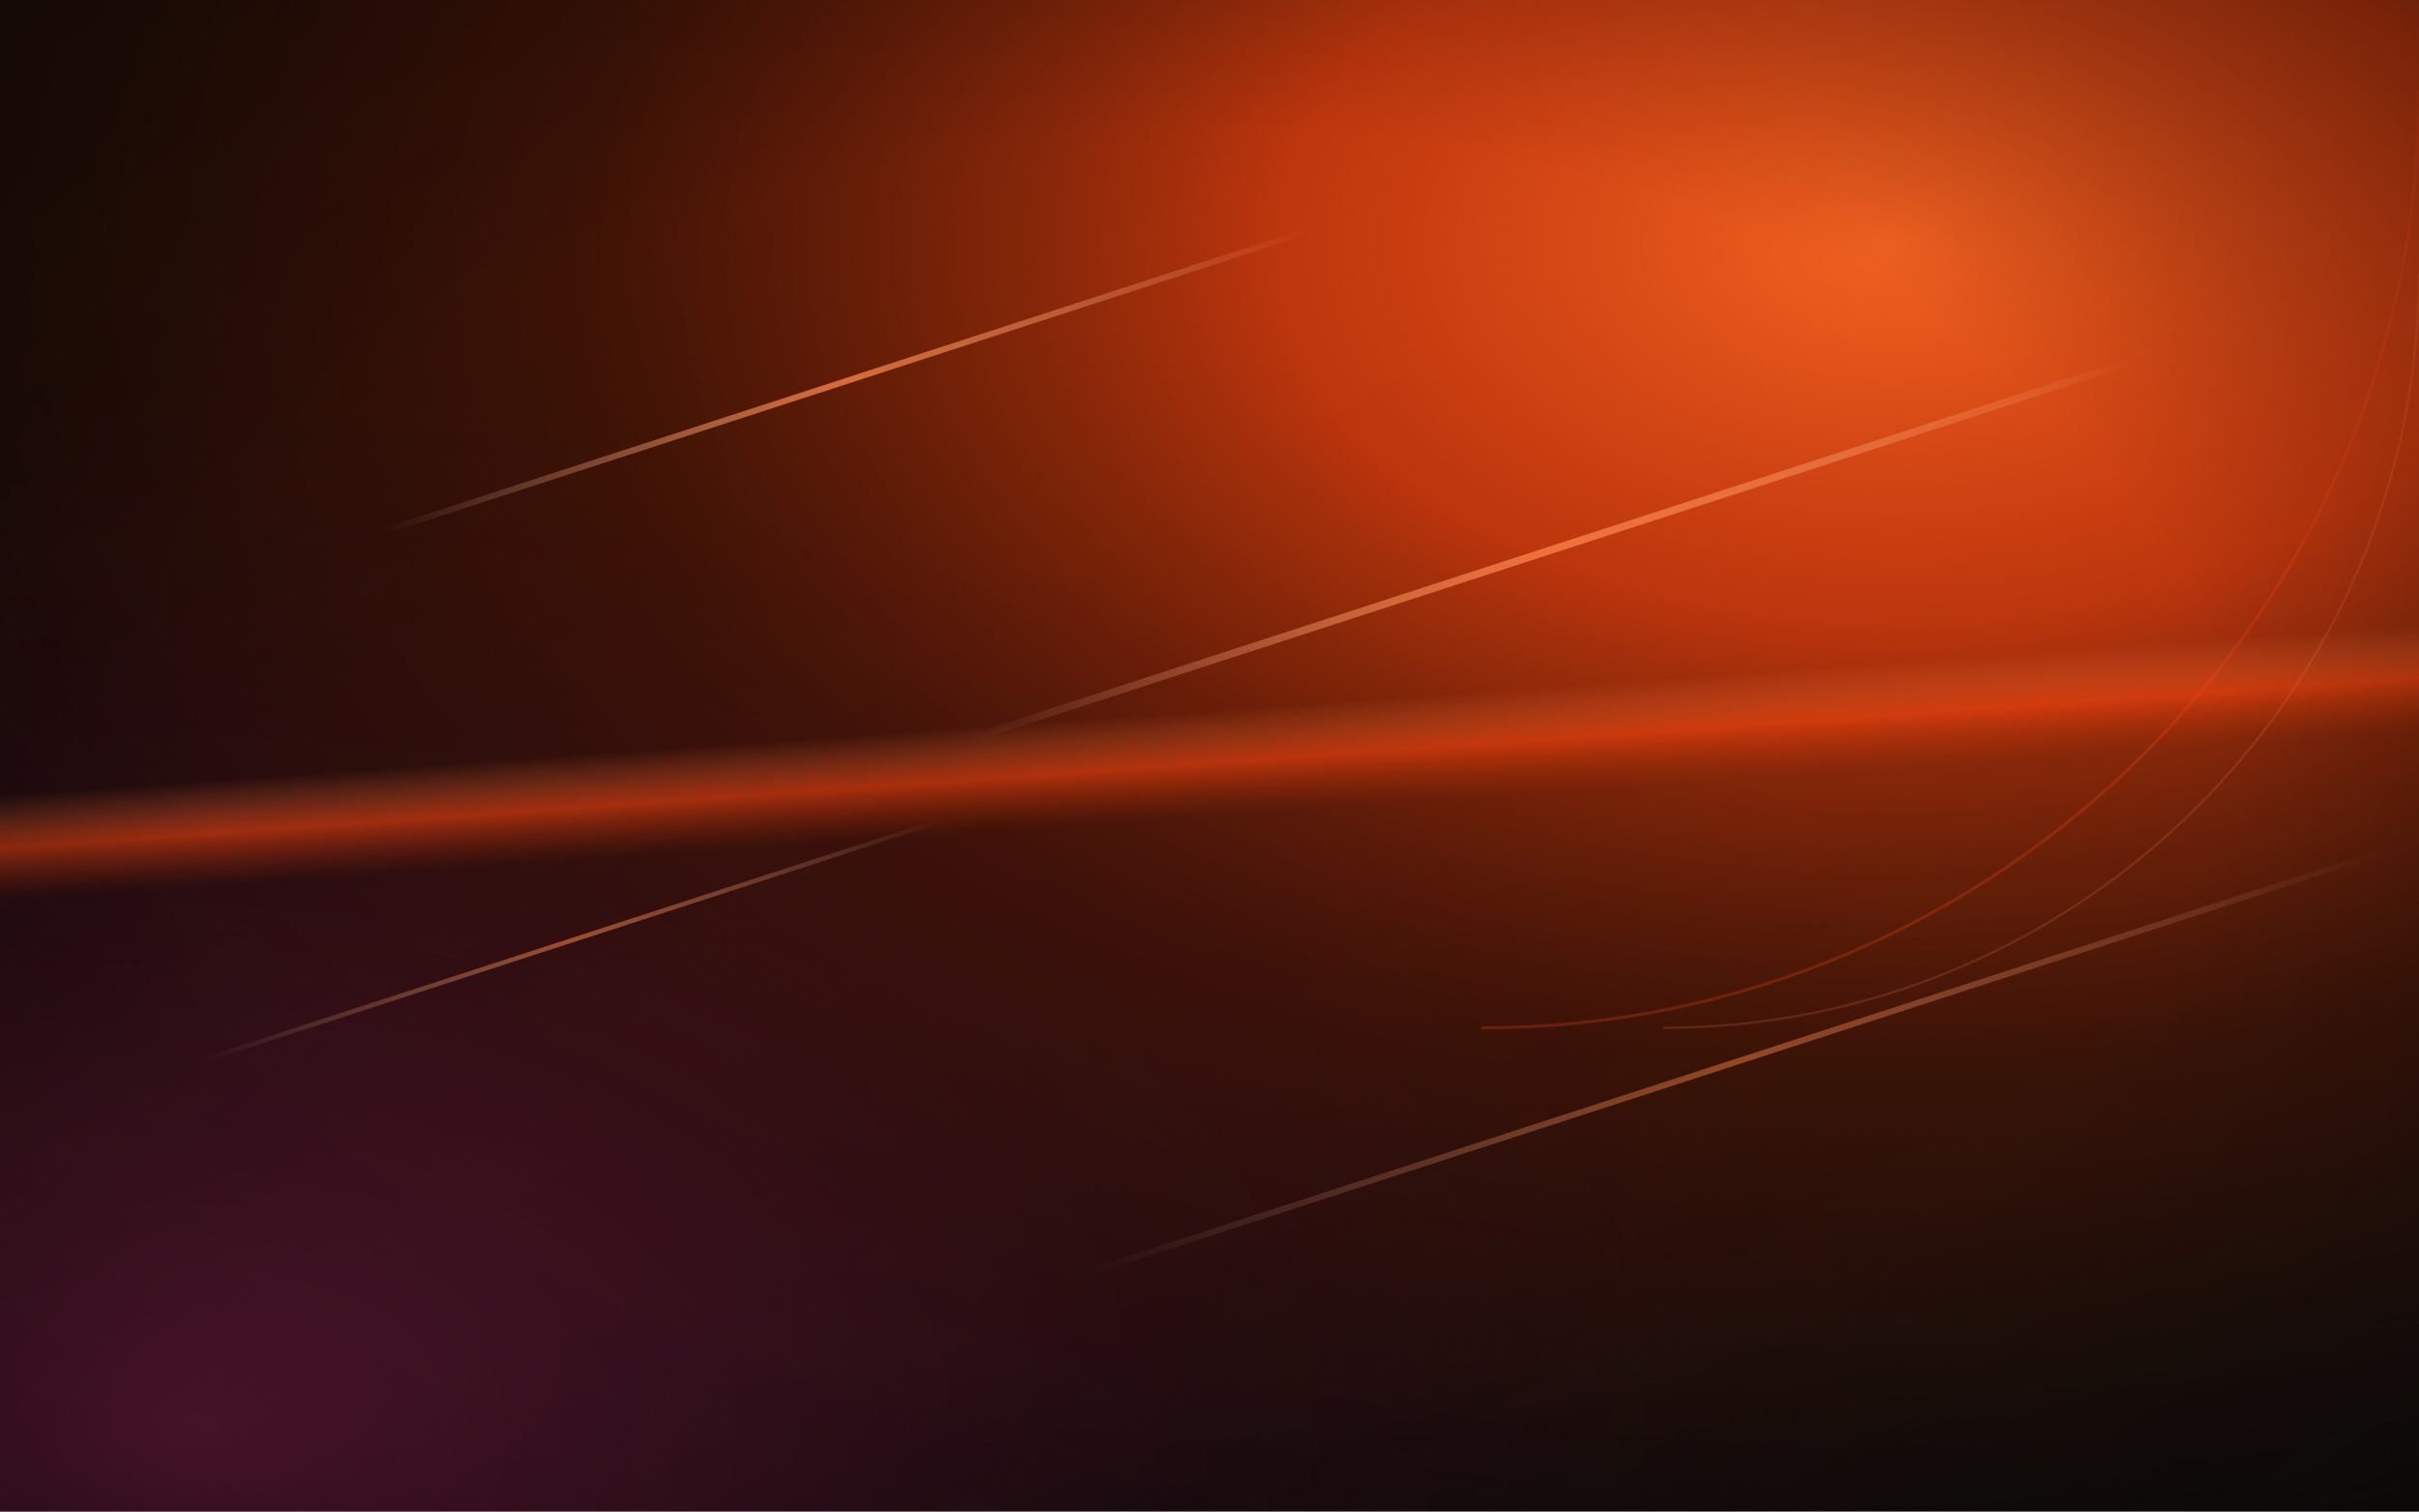
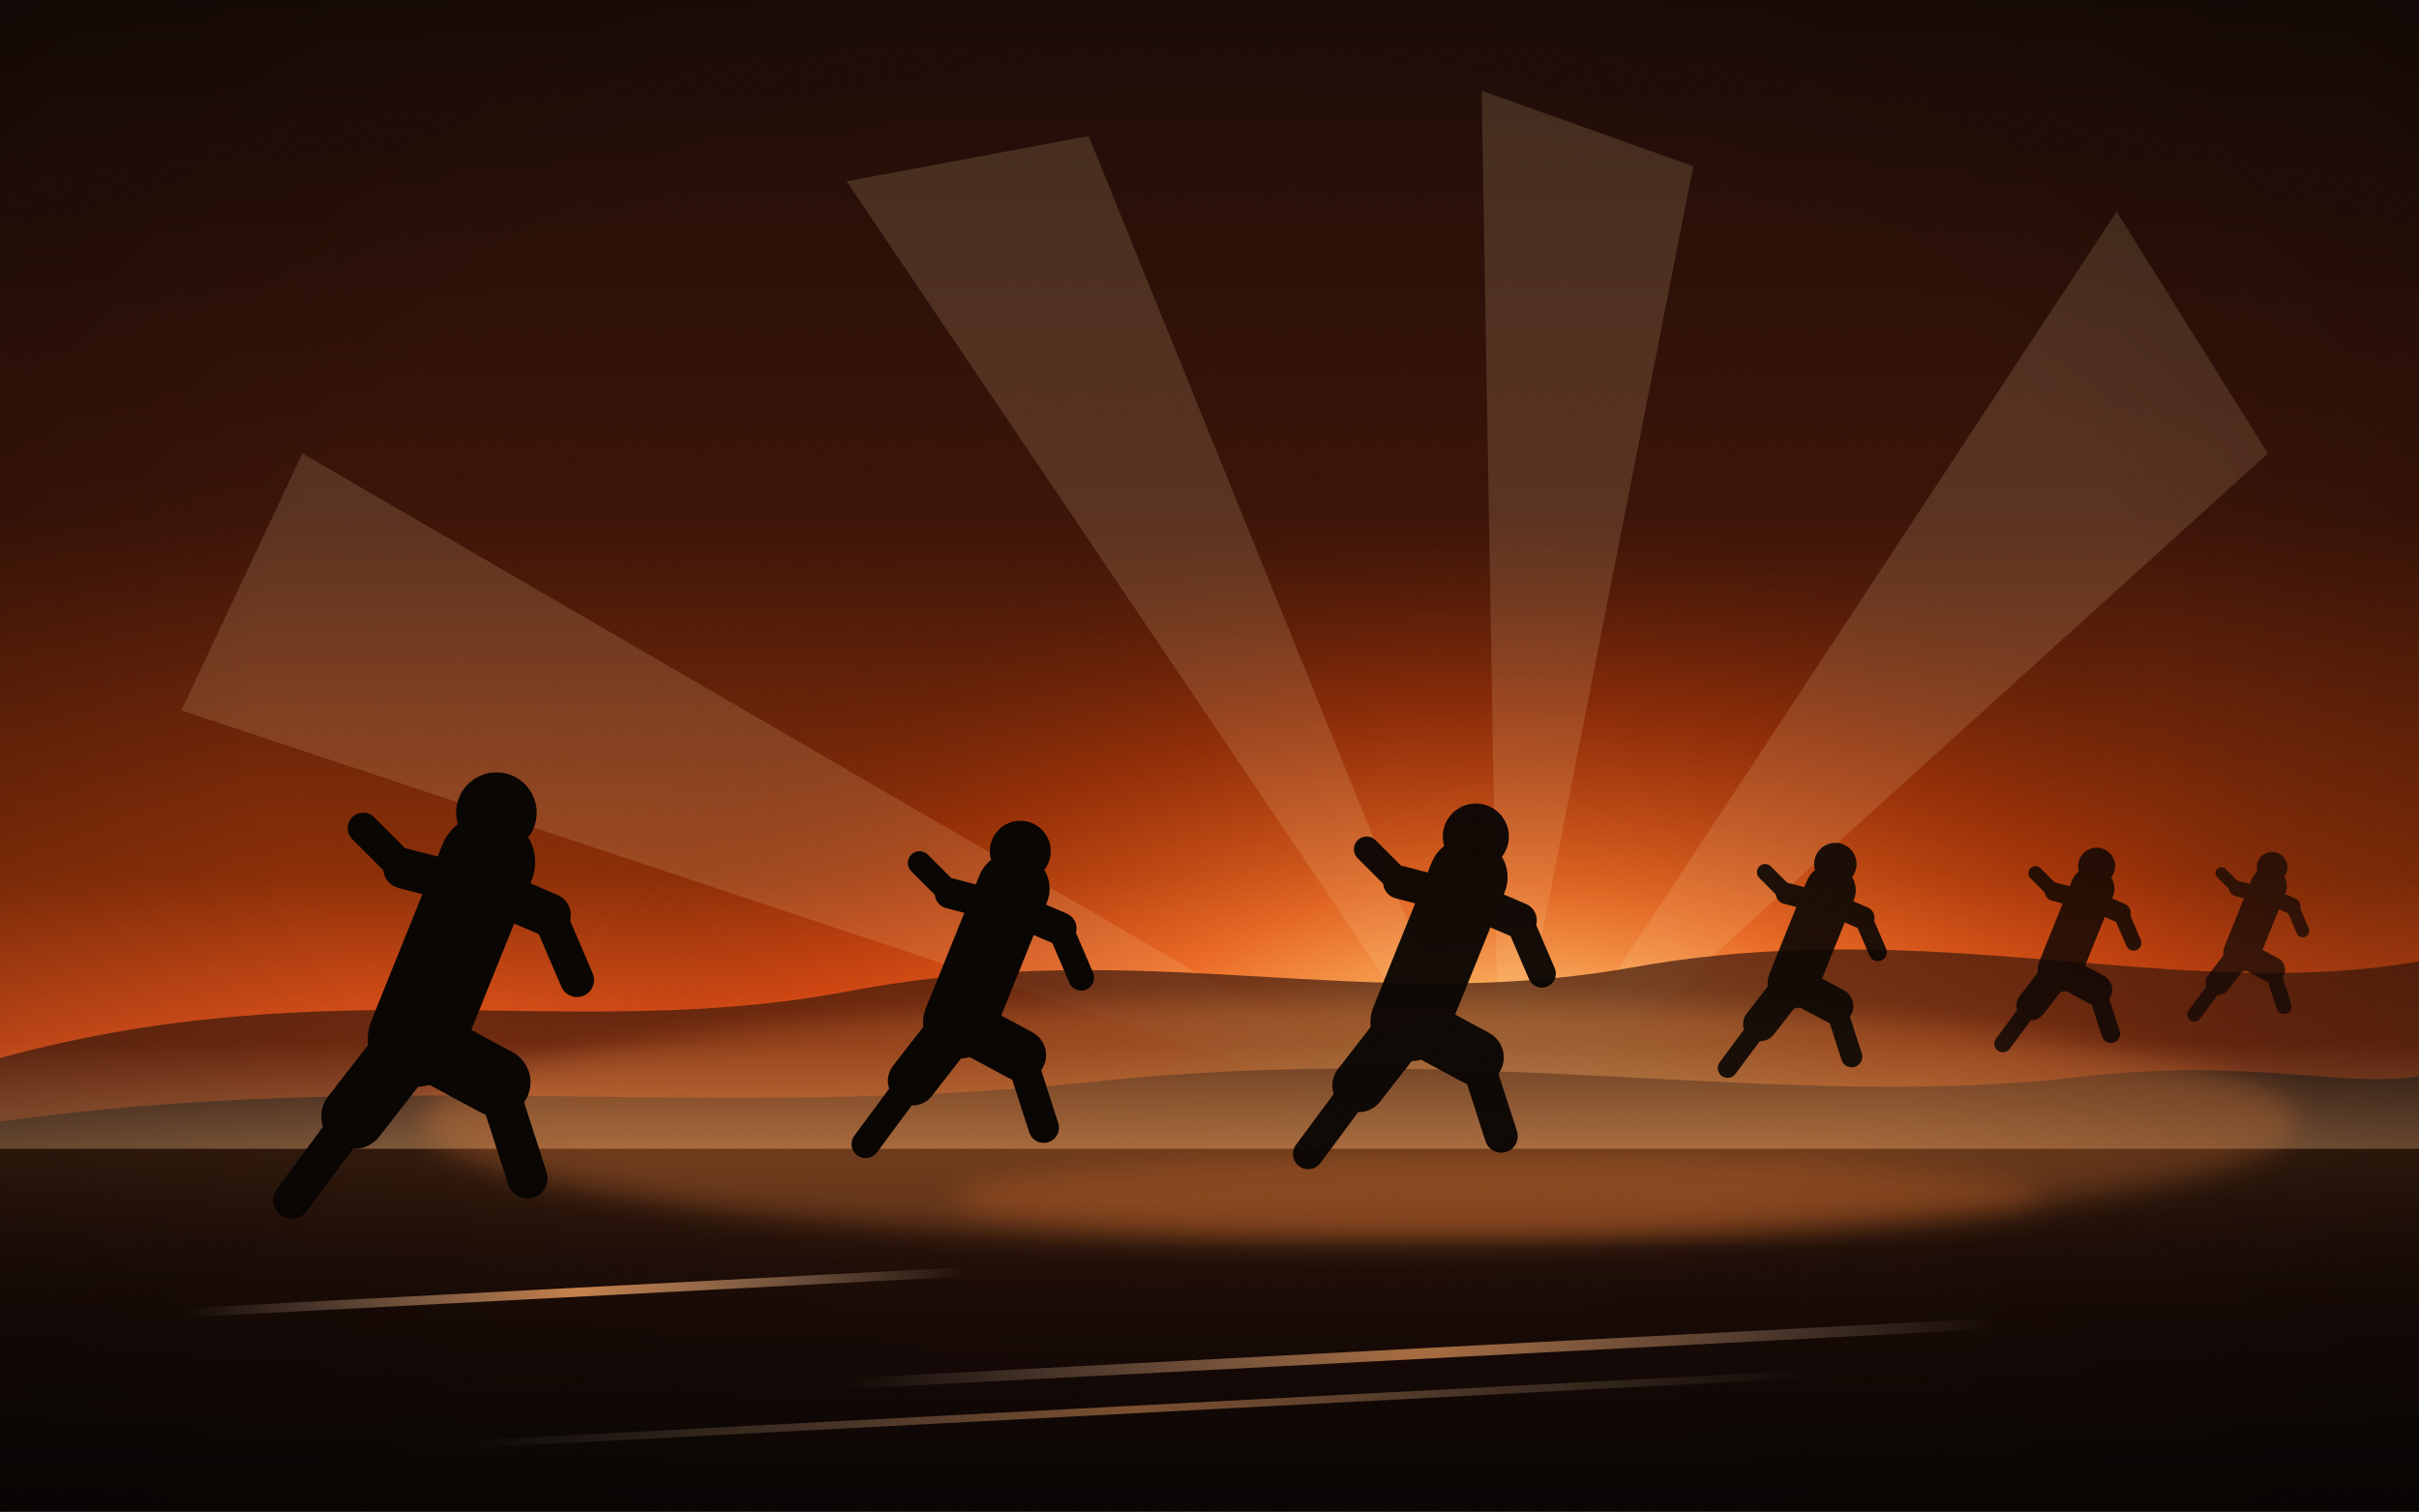
- <svg xmlns="http://www.w3.org/2000/svg" viewBox="0 0 1600 1000" width="1600" height="1000" preserveAspectRatio="xMidYMid slice" role="img" aria-label="Capa de evento Leela — identidade brasa">
+ <svg xmlns="http://www.w3.org/2000/svg" viewBox="0 0 1600 1000" width="1600" height="1000" preserveAspectRatio="xMidYMid slice" role="img" aria-label="Capa de evento Leela — pelotão de corredores contra o nascer do sol, identidade brasa">
  <defs>
-     <linearGradient id="base" x1="0" y1="0" x2="1" y2="1">
-       <stop offset="0" stop-color="#120704" />
-       <stop offset="0.55" stop-color="#0C0503" />
-       <stop offset="1" stop-color="#0A0A0A" />
+     <linearGradient id="ceu" x1="0" y1="0" x2="0" y2="1">
+       <stop offset="0" stop-color="#1A0A05" />
+       <stop offset="0.34" stop-color="#3A1206" />
+       <stop offset="0.58" stop-color="#8C2E06" />
+       <stop offset="0.72" stop-color="#FF5E1E" />
+       <stop offset="0.82" stop-color="#FFB061" />
+       <stop offset="0.9" stop-color="#7A2A0C" />
+       <stop offset="1" stop-color="#0C0503" />
    </linearGradient>
-     <radialGradient id="ember" cx="0.78" cy="0.16" r="0.9">
-       <stop offset="0" stop-color="#FF6520" stop-opacity="0.95" />
-       <stop offset="0.28" stop-color="#FF450C" stop-opacity="0.72" />
-       <stop offset="0.6" stop-color="#8C2100" stop-opacity="0.35" />
+     <radialGradient id="sol" cx="0.62" cy="0.76" r="0.42">
+       <stop offset="0" stop-color="#FFF1D8" stop-opacity="0.98" />
+       <stop offset="0.18" stop-color="#FFD07A" stop-opacity="0.95" />
+       <stop offset="0.42" stop-color="#FF7A2C" stop-opacity="0.7" />
+       <stop offset="0.72" stop-color="#D23C06" stop-opacity="0.28" />
      <stop offset="1" stop-color="#5C1600" stop-opacity="0" />
    </radialGradient>
-     <radialGradient id="heroico" cx="0.08" cy="0.95" r="0.7">
-       <stop offset="0" stop-color="#ED3585" stop-opacity="0.35" />
-       <stop offset="0.6" stop-color="#77103E" stop-opacity="0.12" />
-       <stop offset="1" stop-color="#4E0928" stop-opacity="0" />
-     </radialGradient>
-     <linearGradient id="horizonte" x1="0" y1="0" x2="0" y2="1">
-       <stop offset="0" stop-color="#FF8244" stop-opacity="0" />
-       <stop offset="0.5" stop-color="#FF450C" stop-opacity="0.55" />
-       <stop offset="1" stop-color="#B82D00" stop-opacity="0" />
+     <linearGradient id="nevoa" x1="0" y1="0" x2="0" y2="1">
+       <stop offset="0" stop-color="#FFC98A" stop-opacity="0" />
+       <stop offset="0.55" stop-color="#FFB877" stop-opacity="0.5" />
+       <stop offset="1" stop-color="#FF7A34" stop-opacity="0" />
    </linearGradient>
+     <linearGradient id="chao" x1="0" y1="0" x2="0" y2="1">
+       <stop offset="0" stop-color="#2A1206" stop-opacity="0.9" />
+       <stop offset="0.5" stop-color="#160804" />
+       <stop offset="1" stop-color="#080402" />
+     </linearGradient>
+     <linearGradient id="streak" x1="0" y1="0" x2="1" y2="0">
+       <stop offset="0" stop-color="#FFE0C2" stop-opacity="0" />
+       <stop offset="0.5" stop-color="#FFA560" stop-opacity="0.85" />
+       <stop offset="1" stop-color="#FFE0C2" stop-opacity="0" />
+     </linearGradient>
+     <filter id="glow">
+       <feGaussianBlur stdDeviation="9" />
+     </filter>
    <filter id="grao" x="0" y="0" width="100%" height="100%">
      <feTurbulence type="fractalNoise" baseFrequency="0.9" numOctaves="2" stitchTiles="stitch" result="n" />
      <feColorMatrix in="n" type="matrix" values="0 0 0 0 1  0 0 0 0 1  0 0 0 0 1  0 0 0 0.5 0" />
    </filter>
-     <linearGradient id="streak" x1="0" y1="0" x2="1" y2="0">
-       <stop offset="0" stop-color="#FFC9A8" stop-opacity="0" />
-       <stop offset="0.5" stop-color="#FF8244" stop-opacity="0.9" />
-       <stop offset="1" stop-color="#FFC9A8" stop-opacity="0" />
-     </linearGradient>
+     <g id="runner" fill="#070301" stroke="#070301" stroke-linecap="round" stroke-linejoin="round">
+       <path d="M62 104 L41 131" stroke-width="21" fill="none" />
+       <path d="M41 131 L21 158" stroke-width="12" fill="none" />
+       <path d="M80 57 L57 51" stroke-width="13" fill="none" />
+       <path d="M57 51 L44 38" stroke-width="10" fill="none" />
+       <path d="M84 49 L61 106" stroke-width="31" fill="none" />
+       <path d="M61 106 L87 120" stroke-width="22" fill="none" />
+       <path d="M87 120 L97 151" stroke-width="13" fill="none" />
+       <path d="M83 57 L104 66" stroke-width="14" fill="none" />
+       <path d="M104 66 L113 87" stroke-width="11" fill="none" />
+       <circle cx="87" cy="33" r="13" stroke="none" />
+     </g>
  </defs>
-   <rect width="1600" height="1000" fill="url(#base)" />
-   <rect width="1600" height="1000" fill="url(#ember)" />
-   <rect width="1600" height="1000" fill="url(#heroico)" />
-   <g transform="rotate(-4 800 500)">
-     <rect x="-200" y="470" width="2000" height="70" fill="url(#horizonte)" />
+   <rect width="1600" height="1000" fill="url(#ceu)" />
+   <rect width="1600" height="1000" fill="url(#sol)" />
+   <g opacity="0.16" fill="#FFD9A0">
+     <path d="M992 760 L560 120 L720 90 Z" />
+     <path d="M992 760 L980 60 L1120 110 Z" />
+     <path d="M992 760 L1400 140 L1500 300 Z" />
+     <path d="M992 760 L200 300 L120 470 Z" />
  </g>
-   <g opacity="0.85" stroke-linecap="round">
-     <rect x="240" y="250" width="640" height="4" rx="2" fill="url(#streak)" transform="rotate(-18 560 252)" />
-     <rect x="620" y="360" width="820" height="5" rx="2.5" fill="url(#streak)" transform="rotate(-18 1030 362)" />
-     <rect x="120" y="620" width="520" height="3" rx="1.5" fill="url(#streak)" opacity="0.7" transform="rotate(-18 380 621)" />
-     <rect x="700" y="700" width="900" height="4" rx="2" fill="url(#streak)" opacity="0.6" transform="rotate(-18 1150 702)" />
+   <path d="M0 700 C 220 640, 380 690, 560 656 C 760 618, 900 672, 1080 640 C 1280 604, 1440 664, 1600 636 L1600 1000 L0 1000 Z" fill="#3A1608" opacity="0.7" />
+   <path d="M0 742 C 260 706, 470 742, 720 716 C 980 688, 1180 736, 1380 712 C 1490 700, 1550 720, 1600 712 L1600 1000 L0 1000 Z" fill="#20100A" opacity="0.85" />
+   <rect x="0" y="690" width="1600" height="150" fill="url(#nevoa)" />
+   <rect x="0" y="760" width="1600" height="240" fill="url(#chao)" />
+   <ellipse cx="992" cy="792" rx="360" ry="26" fill="#FF7A2C" opacity="0.22" filter="url(#glow)" />
+   <ellipse cx="900" cy="742" rx="620" ry="80" fill="#FF8B3C" opacity="0.28" filter="url(#glow)" />
+   <g>
+     <use href="#runner" transform="translate(150 470) scale(2.05)" />
+     <use href="#runner" transform="translate(540 512) scale(1.55)" />
+     <use href="#runner" transform="translate(830 498) scale(1.68)" opacity="0.96" />
+     <use href="#runner" transform="translate(1120 536) scale(1.08)" opacity="0.9" />
+     <use href="#runner" transform="translate(1305 542) scale(0.94)" opacity="0.82" />
+     <use href="#runner" transform="translate(1435 548) scale(0.78)" opacity="0.7" />
  </g>
-   <path d="M1600 60 A 620 620 0 0 1 980 680" fill="none" stroke="#FF450C" stroke-opacity="0.25" stroke-width="2" />
-   <path d="M1600 180 A 500 500 0 0 1 1100 680" fill="none" stroke="#FF8244" stroke-opacity="0.18" stroke-width="1.5" />
-   <radialGradient id="vinheta" cx="0.5" cy="0.5" r="0.75">
-     <stop offset="0.55" stop-color="#000000" stop-opacity="0" />
-     <stop offset="1" stop-color="#000000" stop-opacity="0.45" />
+   <g stroke-linecap="round">
+     <rect x="120" y="852" width="520" height="6" rx="3" fill="url(#streak)" transform="rotate(-3 380 855)" />
+     <rect x="560" y="892" width="760" height="7" rx="3.5" fill="url(#streak)" opacity="0.8" transform="rotate(-3 940 895)" />
+     <rect x="300" y="930" width="900" height="5" rx="2.5" fill="url(#streak)" opacity="0.6" transform="rotate(-3 750 932)" />
+   </g>
+   <radialGradient id="vinheta" cx="0.5" cy="0.46" r="0.78">
+     <stop offset="0.5" stop-color="#000000" stop-opacity="0" />
+     <stop offset="1" stop-color="#000000" stop-opacity="0.5" />
  </radialGradient>
  <rect width="1600" height="1000" fill="url(#vinheta)" />
-   <rect width="1600" height="1000" filter="url(#grao)" opacity="0.05" />
+   <rect width="1600" height="1000" filter="url(#grao)" opacity="0.045" />
</svg>
